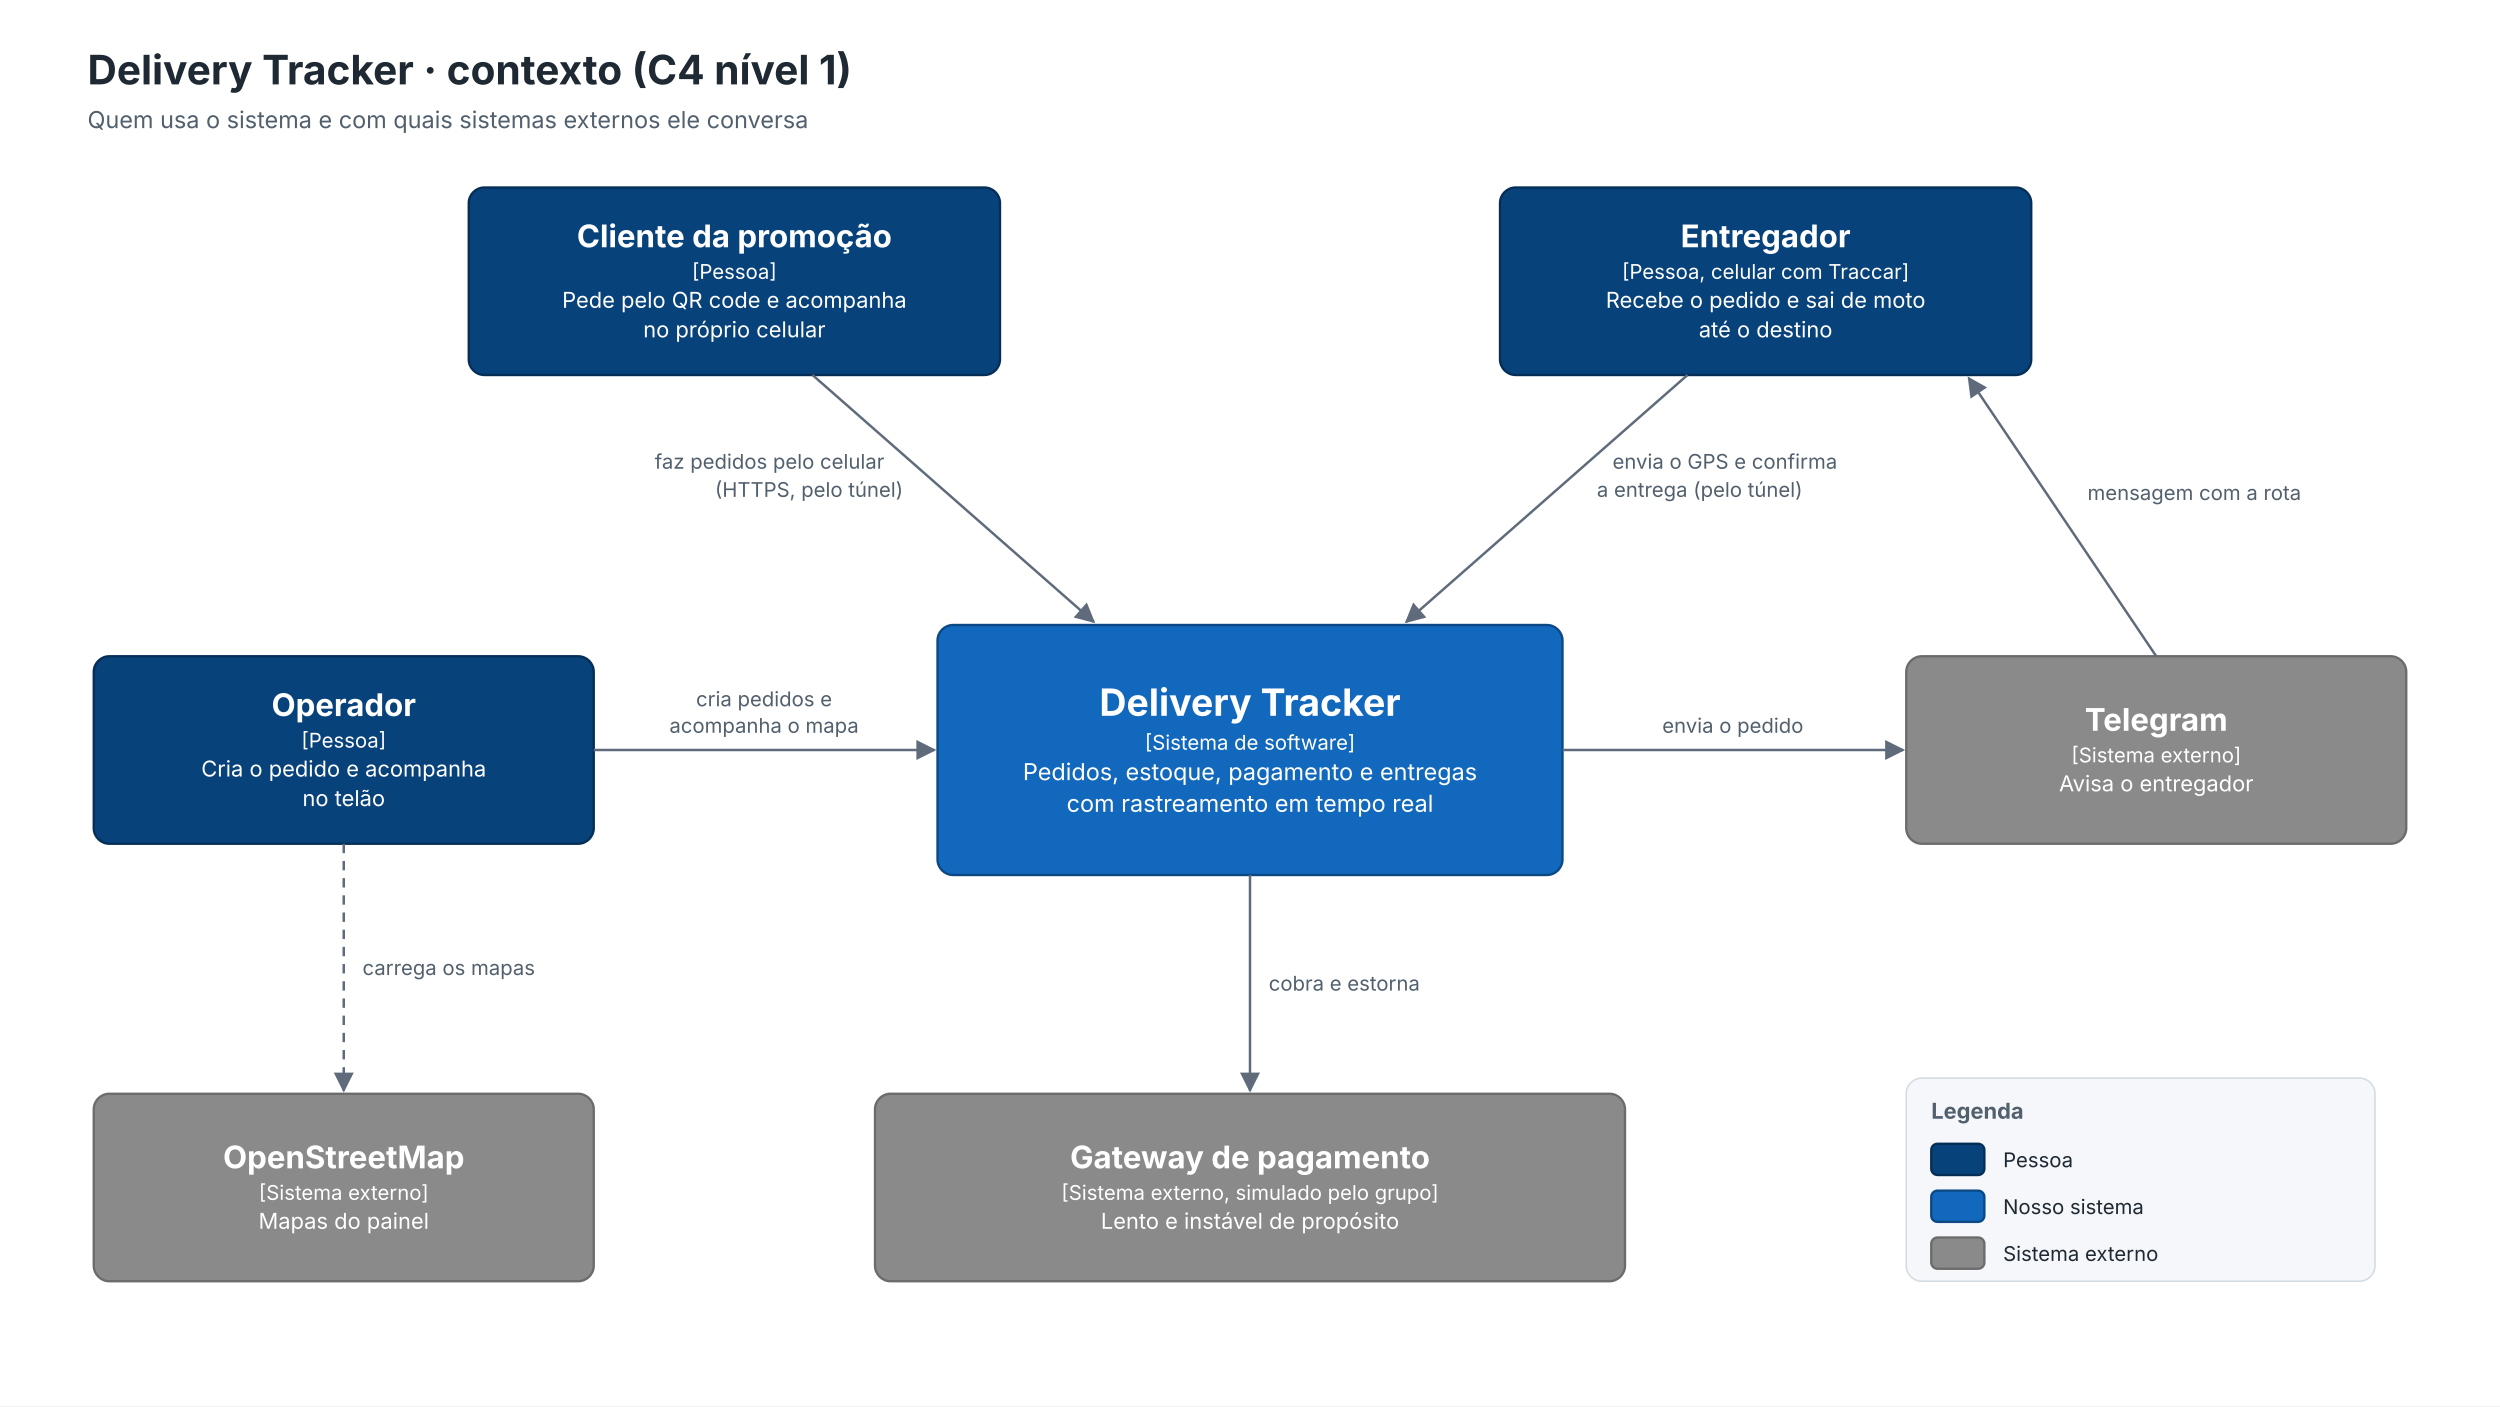
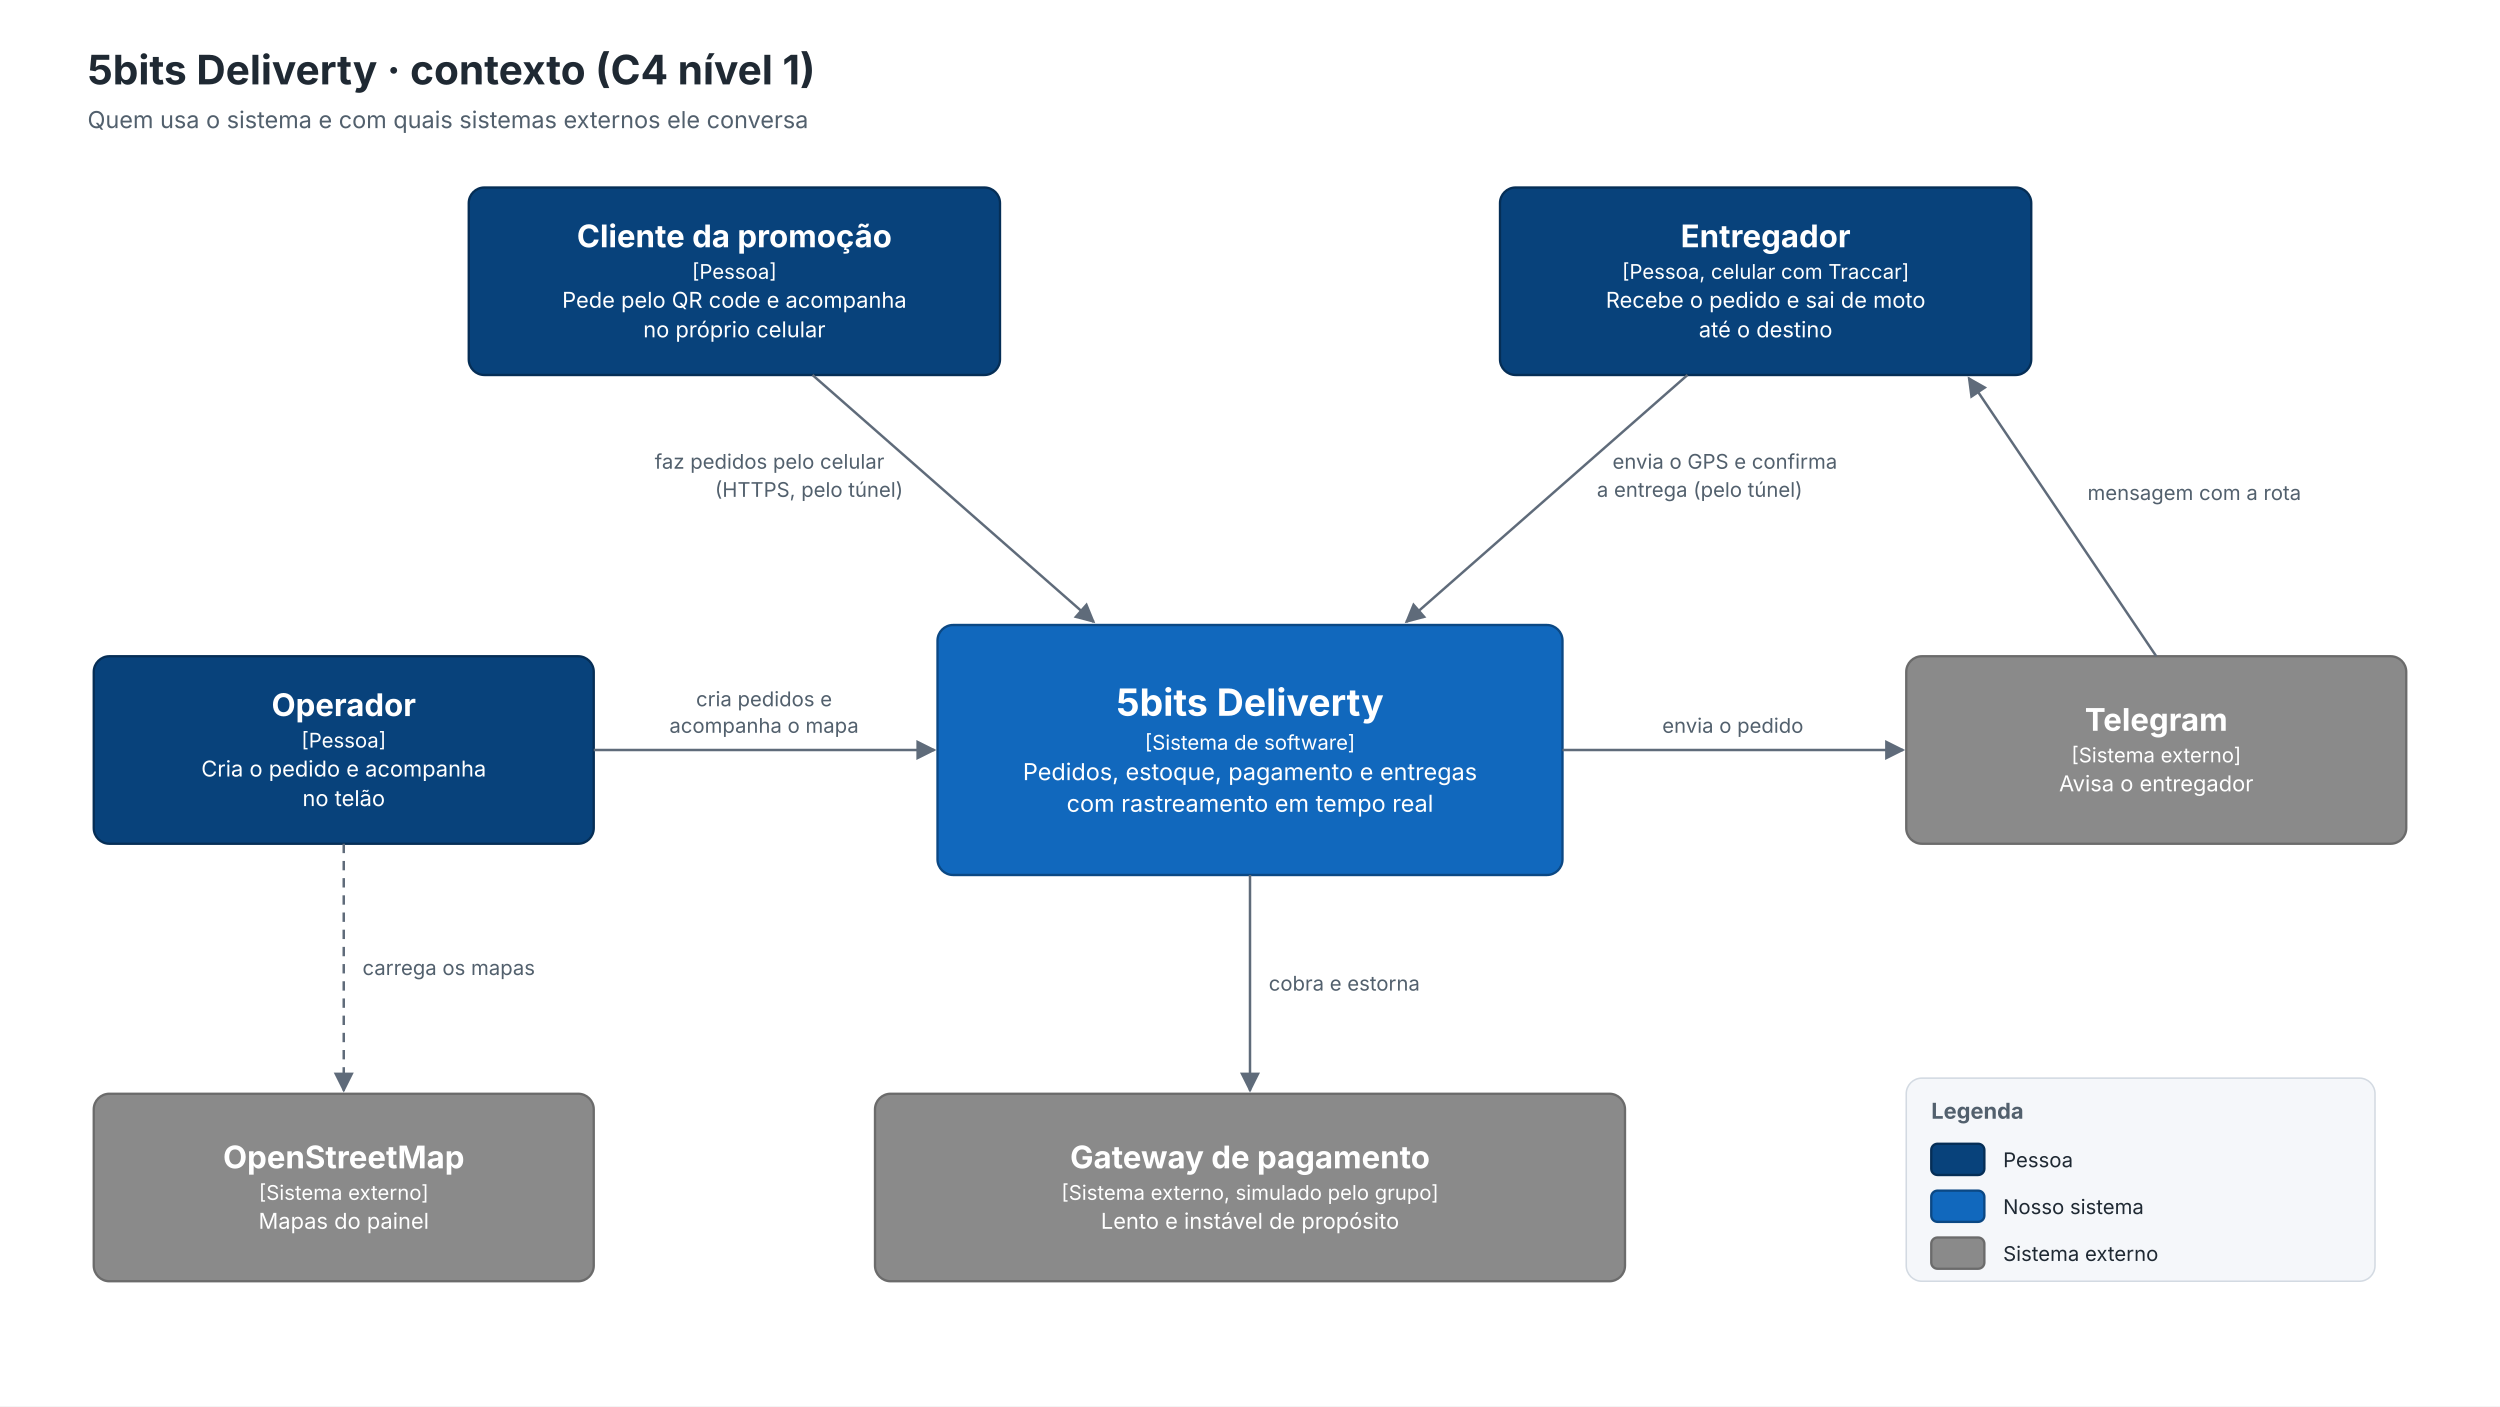
<svg xmlns="http://www.w3.org/2000/svg" width="1600" height="900" viewBox="0 0 1600 900">
  <defs>
    <marker id="seta" viewBox="0 0 10 10" refX="9" refY="5" markerWidth="8" markerHeight="8" orient="auto">
      <path d="M0,0 L10,5 L0,10 z" fill="#5f6b7a" />
    </marker>
    <marker id="seta-ini" viewBox="0 0 10 10" refX="1" refY="5" markerWidth="8" markerHeight="8" orient="auto">
      <path d="M10,0 L0,5 L10,10 z" fill="#5f6b7a" />
    </marker>
  </defs>
  <rect width="1600" height="900" fill="#ffffff" />
-   <text x="56" y="54" font-family="Inter, Arial, Helvetica, sans-serif" font-size="26" font-weight="700" fill="#1f2933" text-anchor="start">Delivery Tracker · contexto (C4 nível 1)</text>
+   <text x="56" y="54" font-family="Inter, Arial, Helvetica, sans-serif" font-size="26" font-weight="700" fill="#1f2933" text-anchor="start">5bits Deliverty · contexto (C4 nível 1)</text>
  <text x="56" y="82" font-family="Inter, Arial, Helvetica, sans-serif" font-size="15" font-weight="400" fill="#52606d" text-anchor="start">Quem usa o sistema e com quais sistemas externos ele conversa</text>
  <rect x="300" y="120" width="340" height="120" rx="10" fill="#08427b" stroke="#052e56" stroke-width="1.5" />
  <text x="470.0" y="158.265" font-family="Inter, Arial, Helvetica, sans-serif" font-size="20" font-weight="700" fill="#ffffff" text-anchor="middle">Cliente da promoção</text>
  <text x="470.0" y="178.461" font-family="Inter, Arial, Helvetica, sans-serif" font-size="13" font-weight="400" fill="#ffffff" text-anchor="middle">[Pessoa]</text>
  <text x="470.0" y="196.983" font-family="Inter, Arial, Helvetica, sans-serif" font-size="14" font-weight="400" fill="#ffffff" text-anchor="middle">Pede pelo QR code e acompanha</text>
  <text x="470.0" y="215.883" font-family="Inter, Arial, Helvetica, sans-serif" font-size="14" font-weight="400" fill="#ffffff" text-anchor="middle">no próprio celular</text>
  <rect x="960" y="120" width="340" height="120" rx="10" fill="#08427b" stroke="#052e56" stroke-width="1.5" />
  <text x="1130.0" y="158.265" font-family="Inter, Arial, Helvetica, sans-serif" font-size="20" font-weight="700" fill="#ffffff" text-anchor="middle">Entregador</text>
  <text x="1130.0" y="178.461" font-family="Inter, Arial, Helvetica, sans-serif" font-size="13" font-weight="400" fill="#ffffff" text-anchor="middle">[Pessoa, celular com Traccar]</text>
  <text x="1130.0" y="196.983" font-family="Inter, Arial, Helvetica, sans-serif" font-size="14" font-weight="400" fill="#ffffff" text-anchor="middle">Recebe o pedido e sai de moto</text>
  <text x="1130.0" y="215.883" font-family="Inter, Arial, Helvetica, sans-serif" font-size="14" font-weight="400" fill="#ffffff" text-anchor="middle">até o destino</text>
  <rect x="60" y="420" width="320" height="120" rx="10" fill="#08427b" stroke="#052e56" stroke-width="1.5" />
  <text x="220.0" y="458.265" font-family="Inter, Arial, Helvetica, sans-serif" font-size="20" font-weight="700" fill="#ffffff" text-anchor="middle">Operador</text>
  <text x="220.0" y="478.461" font-family="Inter, Arial, Helvetica, sans-serif" font-size="13" font-weight="400" fill="#ffffff" text-anchor="middle">[Pessoa]</text>
  <text x="220.0" y="496.983" font-family="Inter, Arial, Helvetica, sans-serif" font-size="14" font-weight="400" fill="#ffffff" text-anchor="middle">Cria o pedido e acompanha</text>
  <text x="220.0" y="515.883" font-family="Inter, Arial, Helvetica, sans-serif" font-size="14" font-weight="400" fill="#ffffff" text-anchor="middle">no telão</text>
  <rect x="600" y="400" width="400" height="160" rx="10" fill="#1168bd" stroke="#0b4884" stroke-width="1.5" />
-   <text x="800.0" y="458.103" font-family="Inter, Arial, Helvetica, sans-serif" font-size="24" font-weight="700" fill="#ffffff" text-anchor="middle">Delivery Tracker</text>
+   <text x="800.0" y="458.103" font-family="Inter, Arial, Helvetica, sans-serif" font-size="24" font-weight="700" fill="#ffffff" text-anchor="middle">5bits Deliverty</text>
  <text x="800.0" y="479.811" font-family="Inter, Arial, Helvetica, sans-serif" font-size="13" font-weight="400" fill="#ffffff" text-anchor="middle">[Sistema de software]</text>
  <text x="800.0" y="499.305" font-family="Inter, Arial, Helvetica, sans-serif" font-size="15" font-weight="400" fill="#ffffff" text-anchor="middle">Pedidos, estoque, pagamento e entregas</text>
  <text x="800.0" y="519.555" font-family="Inter, Arial, Helvetica, sans-serif" font-size="15" font-weight="400" fill="#ffffff" text-anchor="middle">com rastreamento em tempo real</text>
  <rect x="1220" y="420" width="320" height="120" rx="10" fill="#8a8a8a" stroke="#6b6b6b" stroke-width="1.5" />
  <text x="1380.0" y="467.715" font-family="Inter, Arial, Helvetica, sans-serif" font-size="20" font-weight="700" fill="#ffffff" text-anchor="middle">Telegram</text>
  <text x="1380.0" y="487.911" font-family="Inter, Arial, Helvetica, sans-serif" font-size="13" font-weight="400" fill="#ffffff" text-anchor="middle">[Sistema externo]</text>
  <text x="1380.0" y="506.433" font-family="Inter, Arial, Helvetica, sans-serif" font-size="14" font-weight="400" fill="#ffffff" text-anchor="middle">Avisa o entregador</text>
  <rect x="560" y="700" width="480" height="120" rx="10" fill="#8a8a8a" stroke="#6b6b6b" stroke-width="1.5" />
  <text x="800.0" y="747.715" font-family="Inter, Arial, Helvetica, sans-serif" font-size="20" font-weight="700" fill="#ffffff" text-anchor="middle">Gateway de pagamento</text>
  <text x="800.0" y="767.911" font-family="Inter, Arial, Helvetica, sans-serif" font-size="13" font-weight="400" fill="#ffffff" text-anchor="middle">[Sistema externo, simulado pelo grupo]</text>
  <text x="800.0" y="786.433" font-family="Inter, Arial, Helvetica, sans-serif" font-size="14" font-weight="400" fill="#ffffff" text-anchor="middle">Lento e instável de propósito</text>
  <rect x="60" y="700" width="320" height="120" rx="10" fill="#8a8a8a" stroke="#6b6b6b" stroke-width="1.5" />
  <text x="220.0" y="747.715" font-family="Inter, Arial, Helvetica, sans-serif" font-size="20" font-weight="700" fill="#ffffff" text-anchor="middle">OpenStreetMap</text>
  <text x="220.0" y="767.911" font-family="Inter, Arial, Helvetica, sans-serif" font-size="13" font-weight="400" fill="#ffffff" text-anchor="middle">[Sistema externo]</text>
  <text x="220.0" y="786.433" font-family="Inter, Arial, Helvetica, sans-serif" font-size="14" font-weight="400" fill="#ffffff" text-anchor="middle">Mapas do painel</text>
  <path d="M520,240 L700,398" fill="none" stroke="#5f6b7a" stroke-width="1.6" marker-end="url(#seta)" />
  <text x="566" y="300" font-family="Inter, Arial, Helvetica, sans-serif" font-size="13" font-weight="400" fill="#52606d" text-anchor="end">faz pedidos pelo celular</text>
  <text x="578" y="318" font-family="Inter, Arial, Helvetica, sans-serif" font-size="13" font-weight="400" fill="#52606d" text-anchor="end">(HTTPS, pelo túnel)</text>
  <path d="M1080,240 L900,398" fill="none" stroke="#5f6b7a" stroke-width="1.6" marker-end="url(#seta)" />
  <text x="1032" y="300" font-family="Inter, Arial, Helvetica, sans-serif" font-size="13" font-weight="400" fill="#52606d" text-anchor="start">envia o GPS e confirma</text>
  <text x="1022" y="318" font-family="Inter, Arial, Helvetica, sans-serif" font-size="13" font-weight="400" fill="#52606d" text-anchor="start">a entrega (pelo túnel)</text>
  <path d="M380,480 L598,480" fill="none" stroke="#5f6b7a" stroke-width="1.6" marker-end="url(#seta)" />
  <text x="489" y="452" font-family="Inter, Arial, Helvetica, sans-serif" font-size="13" font-weight="400" fill="#52606d" text-anchor="middle">cria pedidos e</text>
  <text x="489" y="469" font-family="Inter, Arial, Helvetica, sans-serif" font-size="13" font-weight="400" fill="#52606d" text-anchor="middle">acompanha o mapa</text>
  <path d="M1000,480 L1218,480" fill="none" stroke="#5f6b7a" stroke-width="1.6" marker-end="url(#seta)" />
  <text x="1109" y="469" font-family="Inter, Arial, Helvetica, sans-serif" font-size="13" font-weight="400" fill="#52606d" text-anchor="middle">envia o pedido</text>
  <path d="M1380,420 L1260,242" fill="none" stroke="#5f6b7a" stroke-width="1.6" marker-end="url(#seta)" />
  <text x="1336" y="320" font-family="Inter, Arial, Helvetica, sans-serif" font-size="13" font-weight="400" fill="#52606d" text-anchor="start">mensagem com a rota</text>
  <path d="M800,560 L800,698" fill="none" stroke="#5f6b7a" stroke-width="1.6" marker-end="url(#seta)" />
  <text x="812" y="634" font-family="Inter, Arial, Helvetica, sans-serif" font-size="13" font-weight="400" fill="#52606d" text-anchor="start">cobra e estorna</text>
  <path d="M220,540 L220,698" fill="none" stroke="#5f6b7a" stroke-width="1.6" stroke-dasharray="6 5" marker-end="url(#seta)" />
  <text x="232" y="624" font-family="Inter, Arial, Helvetica, sans-serif" font-size="13" font-weight="400" fill="#52606d" text-anchor="start">carrega os mapas</text>
  <rect x="1220" y="690" width="300" height="130" rx="10" fill="#f5f7fa" stroke="#d3dae2" />
  <text x="1236" y="716" font-family="Inter, Arial, Helvetica, sans-serif" font-size="14" font-weight="700" fill="#52606d" text-anchor="start">Legenda</text>
  <rect x="1236" y="732" width="34" height="20" rx="4" fill="#08427b" stroke="#052e56" stroke-width="1.5" />
  <text x="1282" y="747" font-family="Inter, Arial, Helvetica, sans-serif" font-size="13" font-weight="400" fill="#1f2933" text-anchor="start">Pessoa</text>
  <rect x="1236" y="762" width="34" height="20" rx="4" fill="#1168bd" stroke="#0b4884" stroke-width="1.5" />
  <text x="1282" y="777" font-family="Inter, Arial, Helvetica, sans-serif" font-size="13" font-weight="400" fill="#1f2933" text-anchor="start">Nosso sistema</text>
  <rect x="1236" y="792" width="34" height="20" rx="4" fill="#8a8a8a" stroke="#6b6b6b" stroke-width="1.5" />
  <text x="1282" y="807" font-family="Inter, Arial, Helvetica, sans-serif" font-size="13" font-weight="400" fill="#1f2933" text-anchor="start">Sistema externo</text>
</svg>
